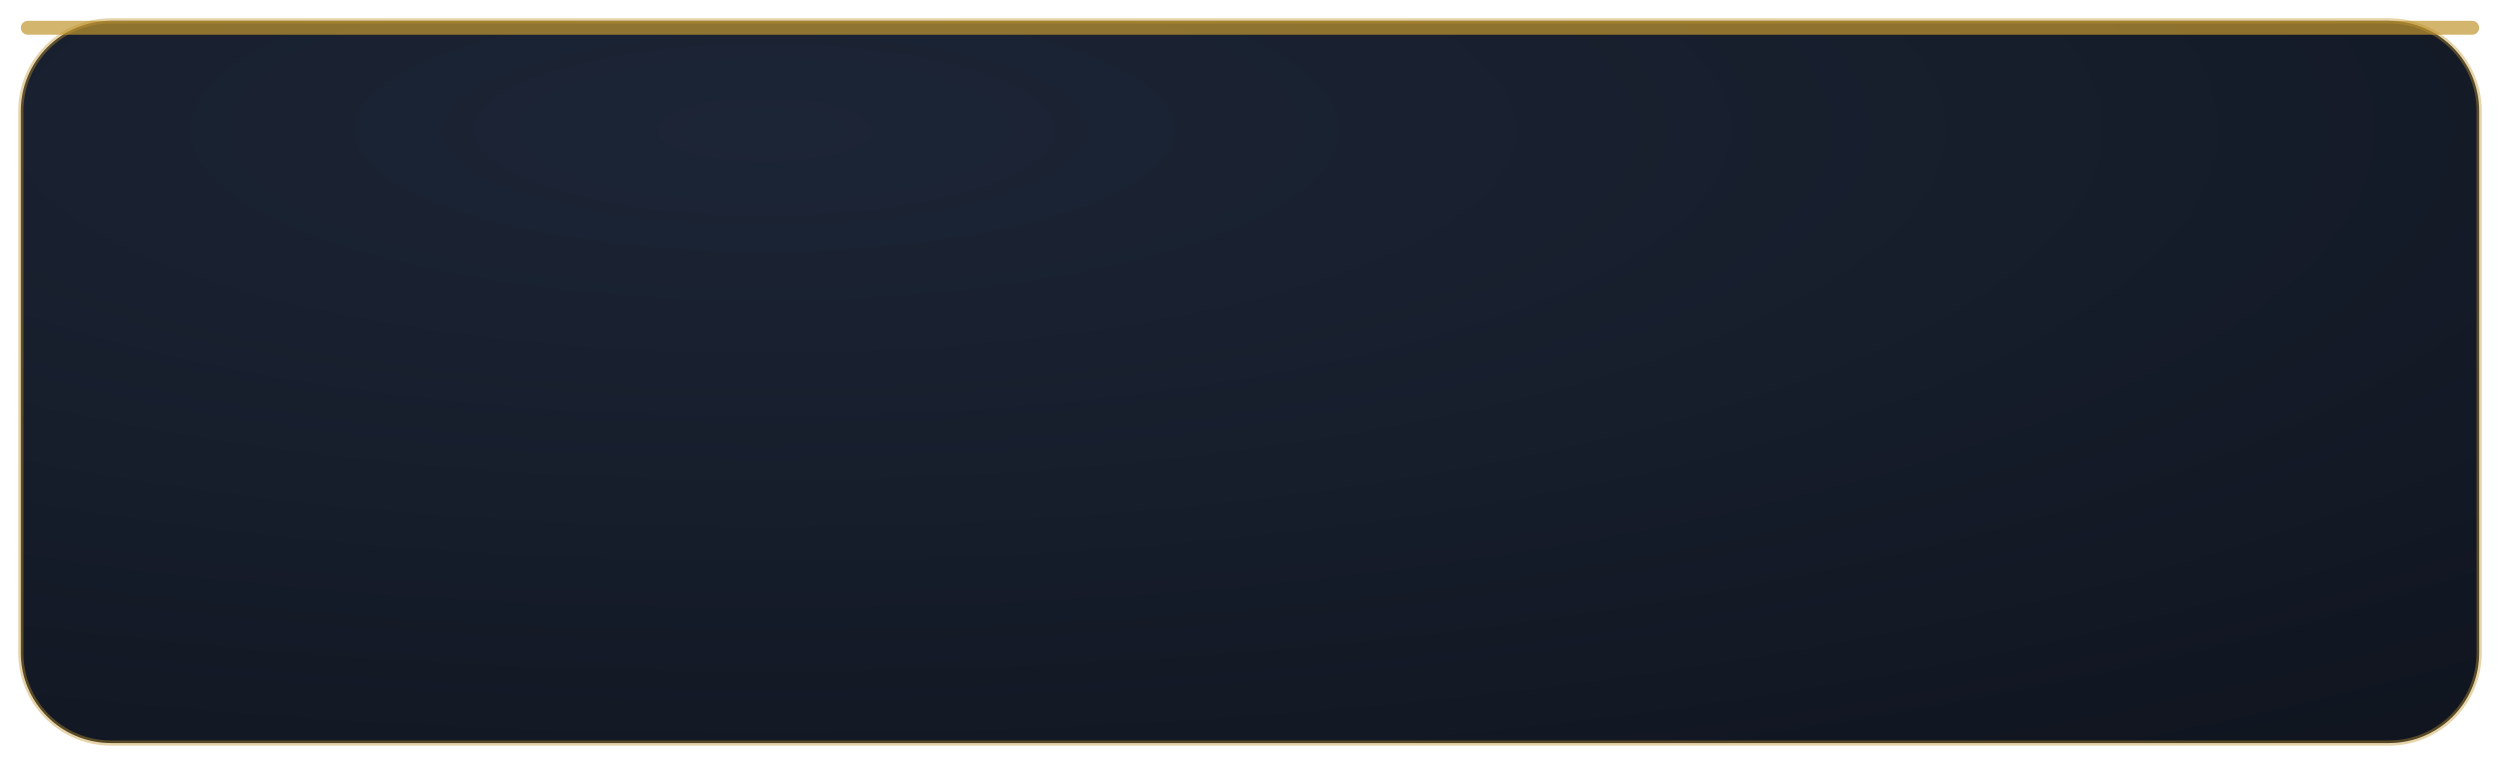
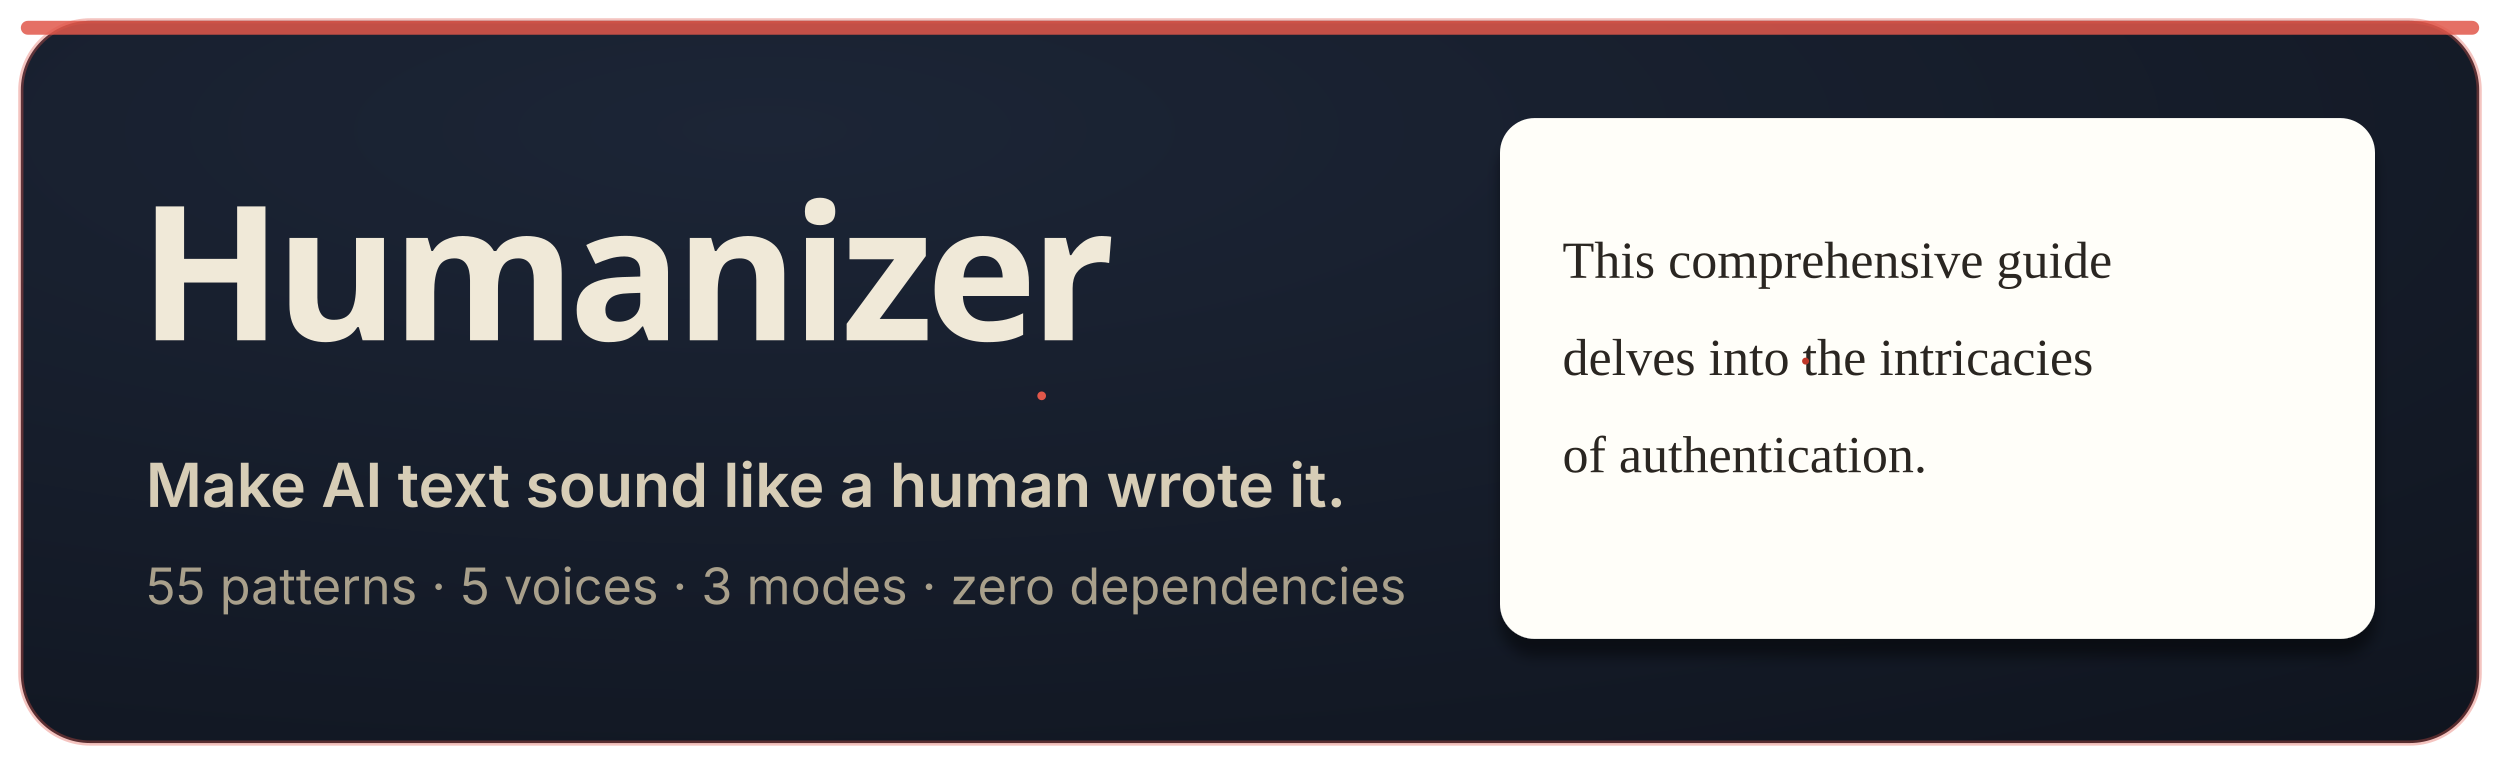
- <svg xmlns="http://www.w3.org/2000/svg" viewBox="0 0 720 220" fill="none" role="img" aria-label="Humanizer: make AI text sound human. 55 patterns, 5 voices, 3 modes, zero dependencies.">
+ <svg xmlns="http://www.w3.org/2000/svg" viewBox="0 0 720 220" fill="none" role="img" aria-label="Humanizer: a red editing pen strikes through an AI-sounding phrase and writes a plain correction above it, then checks it off, on a loop. 55 patterns, 5 voices, 3 modes, zero dependencies.">
  <defs>
-     <linearGradient id="barrel" x1="0" y1="0" x2="0" y2="1">
-       <stop offset="0" stop-color="#33507a" />
-       <stop offset="1" stop-color="#1a3252" />
-     </linearGradient>
    <radialGradient id="desk" cx="0.3" cy="0.15" r="1.15">
      <stop offset="0" stop-color="#1c2536" />
      <stop offset="1" stop-color="#0f141e" />
    </radialGradient>
-     <filter id="paperShadow" x="-40%" y="-40%" width="180%" height="180%">
+     <filter id="pageShadow" x="-40%" y="-40%" width="180%" height="180%">
      <feDropShadow dx="0" dy="5" stdDev="6" flood-color="#000000" flood-opacity="0.45" />
    </filter>
  </defs>
-   <rect x="6" y="6" width="708" height="208" rx="26" fill="url(#desk)" stroke="#c0952f" stroke-opacity="0.4" stroke-width="1.5" />
-   <rect x="6" y="6" width="708" height="4" rx="2" fill="#c0952f" opacity="0.7" />
-   <g opacity="0">
-     <animate attributeName="opacity" values="0;1" dur="0.55s" begin="0.05s" calcMode="spline" keySplines="0.4 0 0.2 1" fill="freeze" />
-     <rect x="46" y="44" width="118" height="126" rx="12" fill="#f3ecda" filter="url(#paperShadow)" />
-     <line x1="64" y1="54" x2="64" y2="160" stroke="#d9a86a" stroke-width="1.5" stroke-opacity="0.7" />
-     <g stroke="#cdd6e2" stroke-width="1.6" stroke-linecap="round">
-       <line x1="74" y1="76" x2="150" y2="76" />
-       <line x1="74" y1="96" x2="150" y2="96" />
-       <line x1="74" y1="116" x2="144" y2="116" />
+   <rect x="6" y="6" width="708" height="208" rx="20" fill="url(#desk)" stroke="#e0574a" stroke-opacity="0.35" stroke-width="1.5" />
+   <rect x="6" y="6" width="708" height="4" rx="2" fill="#e0574a" opacity="0.85" />
+   <text x="40" y="98" font-family="'Segoe UI',system-ui,-apple-system,sans-serif" font-size="54" font-weight="800" letter-spacing="-2" fill="#f0e9d8">Humanizer</text>
+   <line x1="42" y1="114" x2="300" y2="114" stroke="#e0574a" stroke-width="2.5" stroke-linecap="round" stroke-dasharray="258" stroke-dashoffset="258">
+     <animate attributeName="stroke-dashoffset" values="258;0" dur="0.8s" begin="0.7s" calcMode="spline" keySplines="0.16 1 0.3 1" fill="freeze" />
+   </line>
+   <text x="42" y="146" font-family="system-ui,-apple-system,sans-serif" font-size="17.5" font-weight="600" fill="#d7cdb6">Make AI text sound like a human wrote it.</text>
+   <text x="42" y="174" font-family="system-ui,-apple-system,sans-serif" font-size="14.5" fill="#a9a08b">55 patterns · 5 voices · 3 modes · zero dependencies</text>
+   <g transform="translate(432,34)" filter="url(#pageShadow)">
+     <rect x="0" y="0" width="252" height="150" rx="10" fill="#fffef9" />
+     <text x="18" y="46" font-family="Georgia,'Times New Roman',serif" font-size="15" fill="#2b2620">This comprehensive guide</text>
+     <text x="18" y="74" font-family="Georgia,'Times New Roman',serif" font-size="15" fill="#2b2620">delves into the intricacies</text>
+     <text x="18" y="102" font-family="Georgia,'Times New Roman',serif" font-size="15" fill="#2b2620">of authentication.</text>
+     <line x1="18" y1="70" x2="88" y2="70" stroke="#c0392b" stroke-width="2" stroke-linecap="round" stroke-dasharray="70" stroke-dashoffset="70">
+       <animate attributeName="stroke-dashoffset" values="70;70;0;0;70" keyTimes="0;0.08;0.24;0.82;1" dur="4.8s" begin="0.4s" repeatCount="indefinite" calcMode="spline" keySplines="0 0 1 1;0.16 1 0.3 1;0 0 1 1;0.5 0 0.5 1" />
+     </line>
+     <g opacity="0">
+       <animate attributeName="opacity" values="0;0;1;1;0" keyTimes="0;0.26;0.34;0.82;1" dur="4.8s" begin="0.4s" repeatCount="indefinite" />
+       <path d="M20,66 C24,60 34,60 38,64" stroke="#c0392b" stroke-width="1.5" fill="none" stroke-linecap="round" />
+       <text x="18" y="58" font-family="Georgia,'Times New Roman',serif" font-style="italic" font-size="13" fill="#c0392b">explains</text>
+     </g>
+     <g transform="translate(214,124)" opacity="0">
+       <animate attributeName="opacity" values="0;0;1;1;0" keyTimes="0;0.42;0.48;0.82;1" dur="4.8s" begin="0.4s" repeatCount="indefinite" />
+       <circle cx="0" cy="0" r="12" fill="none" stroke="#2f7d5b" stroke-width="1.6" stroke-dasharray="76" stroke-dashoffset="76">
+         <animate attributeName="stroke-dashoffset" values="76;76;0;0;76" keyTimes="0;0.42;0.54;0.82;1" dur="4.8s" begin="0.4s" repeatCount="indefinite" calcMode="spline" keySplines="0 0 1 1;0.16 1 0.3 1;0 0 1 1;0.5 0 0.5 1" />
+       </circle>
+       <path d="M-5,0 L-1.5,4 L5,-4.5" stroke="#2f7d5b" stroke-width="2" fill="none" stroke-linecap="round" stroke-linejoin="round" stroke-dasharray="16" stroke-dashoffset="16">
+         <animate attributeName="stroke-dashoffset" values="16;16;0;0;16" keyTimes="0;0.5;0.58;0.82;1" dur="4.8s" begin="0.4s" repeatCount="indefinite" calcMode="spline" keySplines="0 0 1 1;0.16 1 0.3 1;0 0 1 1;0.5 0 0.5 1" />
+       </path>
    </g>
  </g>
-   <path d="M74,140 C92,136 108,143 126,138 C136,135 144,140 150,138" stroke="#1f3a5f" stroke-width="3" stroke-linecap="round" fill="none" stroke-dasharray="84" stroke-dashoffset="84">
-     <animate attributeName="stroke-dashoffset" values="84;0;0;84" keyTimes="0;0.32;0.74;1" dur="4.6s" begin="0.6s" repeatCount="indefinite" calcMode="spline" keySplines="0.16 1 0.3 1;0 0 1 1;0.5 0 0.5 1" />
-   </path>
-   <g opacity="0">
-     <animate attributeName="opacity" values="0;1" dur="0.5s" begin="0.35s" calcMode="spline" keySplines="0.4 0 0.2 1" fill="freeze" />
-     <g>
-       <animateMotion path="M74,140 C92,136 108,143 126,138 C136,135 144,140 150,138" keyPoints="0;1;1;0" keyTimes="0;0.32;0.74;1" dur="4.6s" begin="0.6s" repeatCount="indefinite" calcMode="spline" keySplines="0.16 1 0.3 1;0 0 1 1;0.5 0 0.5 1" rotate="0" />
-       <g transform="rotate(-40)">
-         <circle cx="-1" cy="1" r="1.7" fill="#1f3a5f" />
-         <rect x="28" y="-5.5" width="48" height="11" rx="5.5" fill="url(#barrel)" />
-         <rect x="33" y="-4" width="38" height="2" rx="1" fill="#6f91b4" opacity="0.55" />
-         <rect x="28" y="-5.5" width="6" height="11" fill="#c0952f" />
-         <rect x="52" y="-8" width="3" height="10" rx="1.5" fill="#e0b85e" />
-         <rect x="76" y="-5.5" width="7" height="11" rx="3.5" fill="#c0952f" />
-         <rect x="15" y="-4.5" width="13" height="9" rx="3" fill="#22344d" />
-         <path d="M0,0 L16,-3.6 L16,3.6 Z" fill="#e0b85e" />
-         <path d="M0,0 L16,-3.6 L16,3.6 Z" fill="none" stroke="#a9781f" stroke-width="0.6" stroke-opacity="0.6" />
-         <line x1="3" y1="0" x2="14" y2="0" stroke="#a9781f" stroke-width="0.8" />
-         <circle cx="12.5" cy="0" r="1.2" fill="#1c2536" />
-       </g>
-     </g>
-   </g>
-   <g opacity="0">
-     <animate attributeName="opacity" values="0;1" dur="0.6s" begin="0.3s" calcMode="spline" keySplines="0.4 0 0.2 1" fill="freeze" />
-     <text x="210" y="102" font-family="'Segoe UI',system-ui,-apple-system,sans-serif" font-size="56" font-weight="800" letter-spacing="-2" fill="#f0e9d8">humanizer</text>
-     <line x1="212" y1="118" x2="470" y2="118" stroke="#e0b85e" stroke-width="2.5" stroke-linecap="round" stroke-dasharray="258" stroke-dashoffset="258">
-       <animate attributeName="stroke-dashoffset" values="258;0" dur="0.8s" begin="0.7s" calcMode="spline" keySplines="0.16 1 0.3 1" fill="freeze" />
-     </line>
-     <text x="212" y="150" font-family="system-ui,-apple-system,sans-serif" font-size="18" font-weight="600" fill="#d7cdb6">Make AI text sound like a human wrote it.</text>
-     <text x="212" y="178" font-family="system-ui,-apple-system,sans-serif" font-size="14.5" fill="#a9a08b">55 patterns · 5 voices · 3 modes · zero dependencies</text>
-   </g>
</svg>
